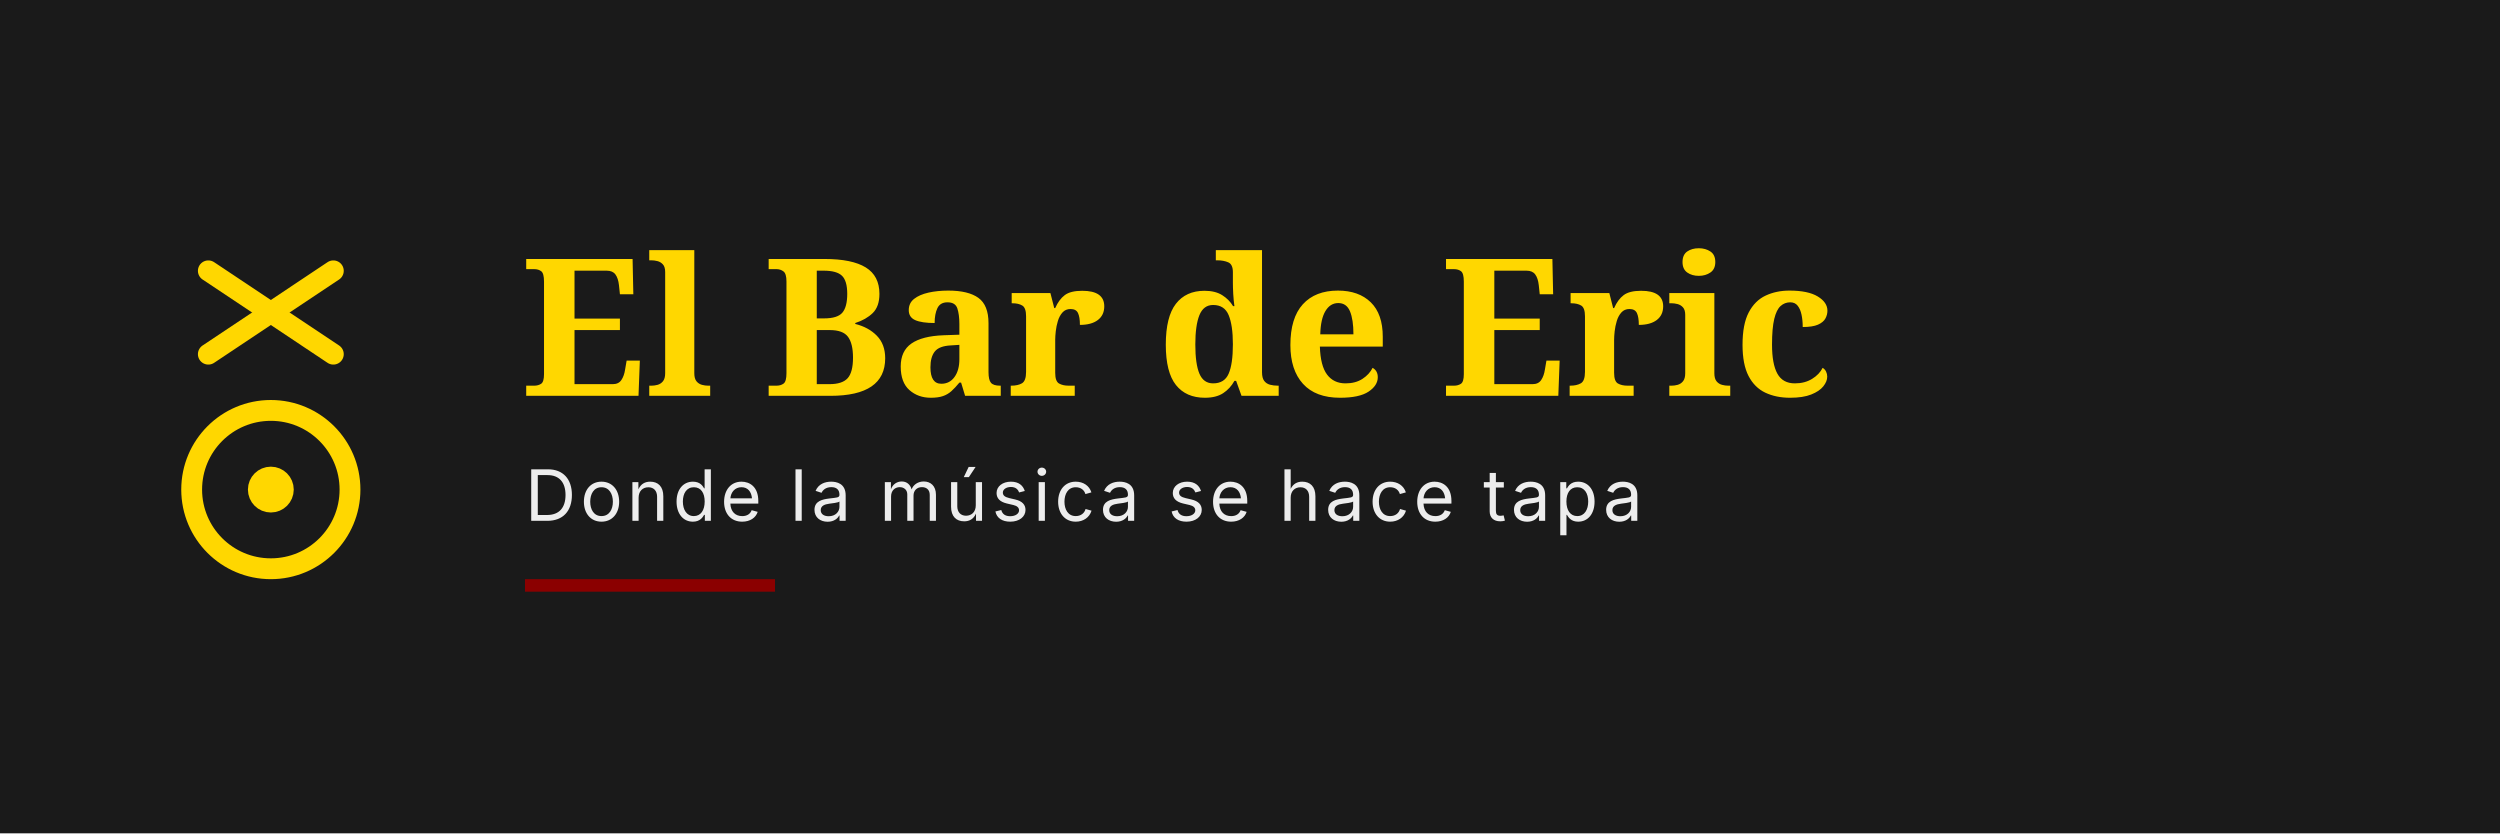
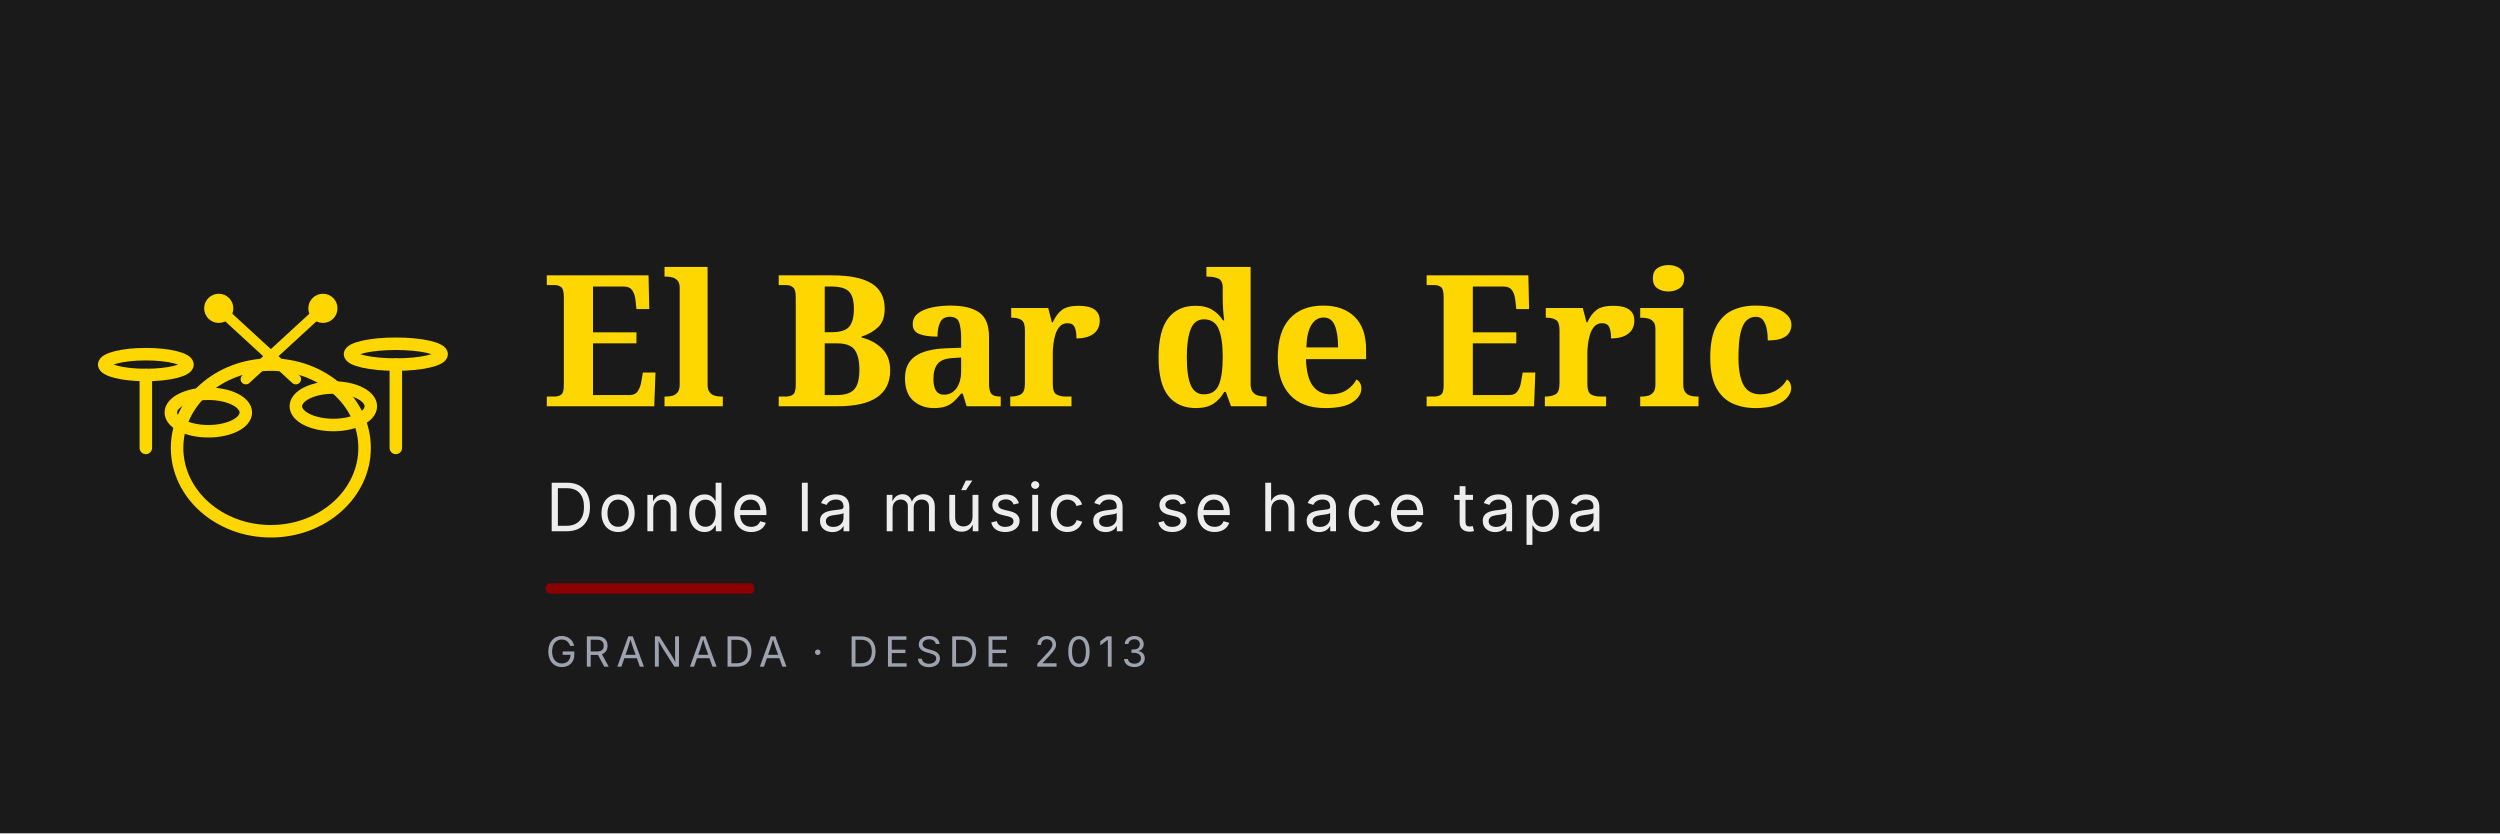
<svg xmlns="http://www.w3.org/2000/svg" width="1200" height="400" viewBox="0 0 1200 400" role="img" aria-label="El Bar de Eric">
  <rect width="1200" height="400" fill="#1a1a1a" />
-   <g transform="translate(120 200)">
-     <g stroke="#FFD700" stroke-width="10" stroke-linecap="round">
-       <line x1="-20" y1="-70" x2="40" y2="-30" />
-       <line x1="40" y1="-70" x2="-20" y2="-30" />
-       <circle cx="10" cy="35" r="38" fill="none" />
-       <circle cx="10" cy="35" r="6" fill="#FFD700" />
-     </g>
+   <g transform="translate(130 190)" fill="none" stroke="#FFD700" stroke-width="6" stroke-linecap="round" stroke-linejoin="round">
+     <ellipse cx="0" cy="25" rx="45" ry="40" />
+     <ellipse cx="-60" cy="-15" rx="20" ry="5" />
+     <line x1="-60" y1="-10" x2="-60" y2="25" />
+     <ellipse cx="60" cy="-20" rx="22" ry="5" />
+     <line x1="60" y1="-15" x2="60" y2="25" />
+     <ellipse cx="-30" cy="8" rx="18" ry="9" />
+     <ellipse cx="30" cy="5" rx="18" ry="9" />
+     <line x1="-25" y1="-42" x2="12" y2="-8" stroke-width="5" />
+     <line x1="25" y1="-42" x2="-12" y2="-8" stroke-width="5" />
+     <circle cx="-25" cy="-42" r="4" fill="#FFD700" />
+     <circle cx="25" cy="-42" r="4" fill="#FFD700" />
  </g>
-   <text x="250" y="190" font-family="Georgia, 'Playfair Display', serif" font-weight="700" font-size="92" fill="#FFD700">El Bar de Eric</text>
-   <text x="252" y="250" font-family="Inter, Arial, sans-serif" font-size="34" letter-spacing="2" fill="#ededed">Donde la música se hace tapa</text>
-   <rect x="252" y="278" width="120" height="6" fill="#8B0000" />
+   <text x="260" y="195" font-family="Georgia, 'Playfair Display', serif" font-weight="700" font-size="88" fill="#FFD700">El Bar de Eric</text>
+   <text x="262" y="255" font-family="Inter, Arial, sans-serif" font-size="32" letter-spacing="2" fill="#ededed">Donde la música se hace tapa</text>
+   <rect x="262" y="280" width="100" height="5" rx="2" fill="#8B0000" />
+   <text x="262" y="320" font-family="Inter, Arial, sans-serif" font-size="20" letter-spacing="3" fill="#9CA3AF">GRANADA · DESDE 2013</text>
</svg>
